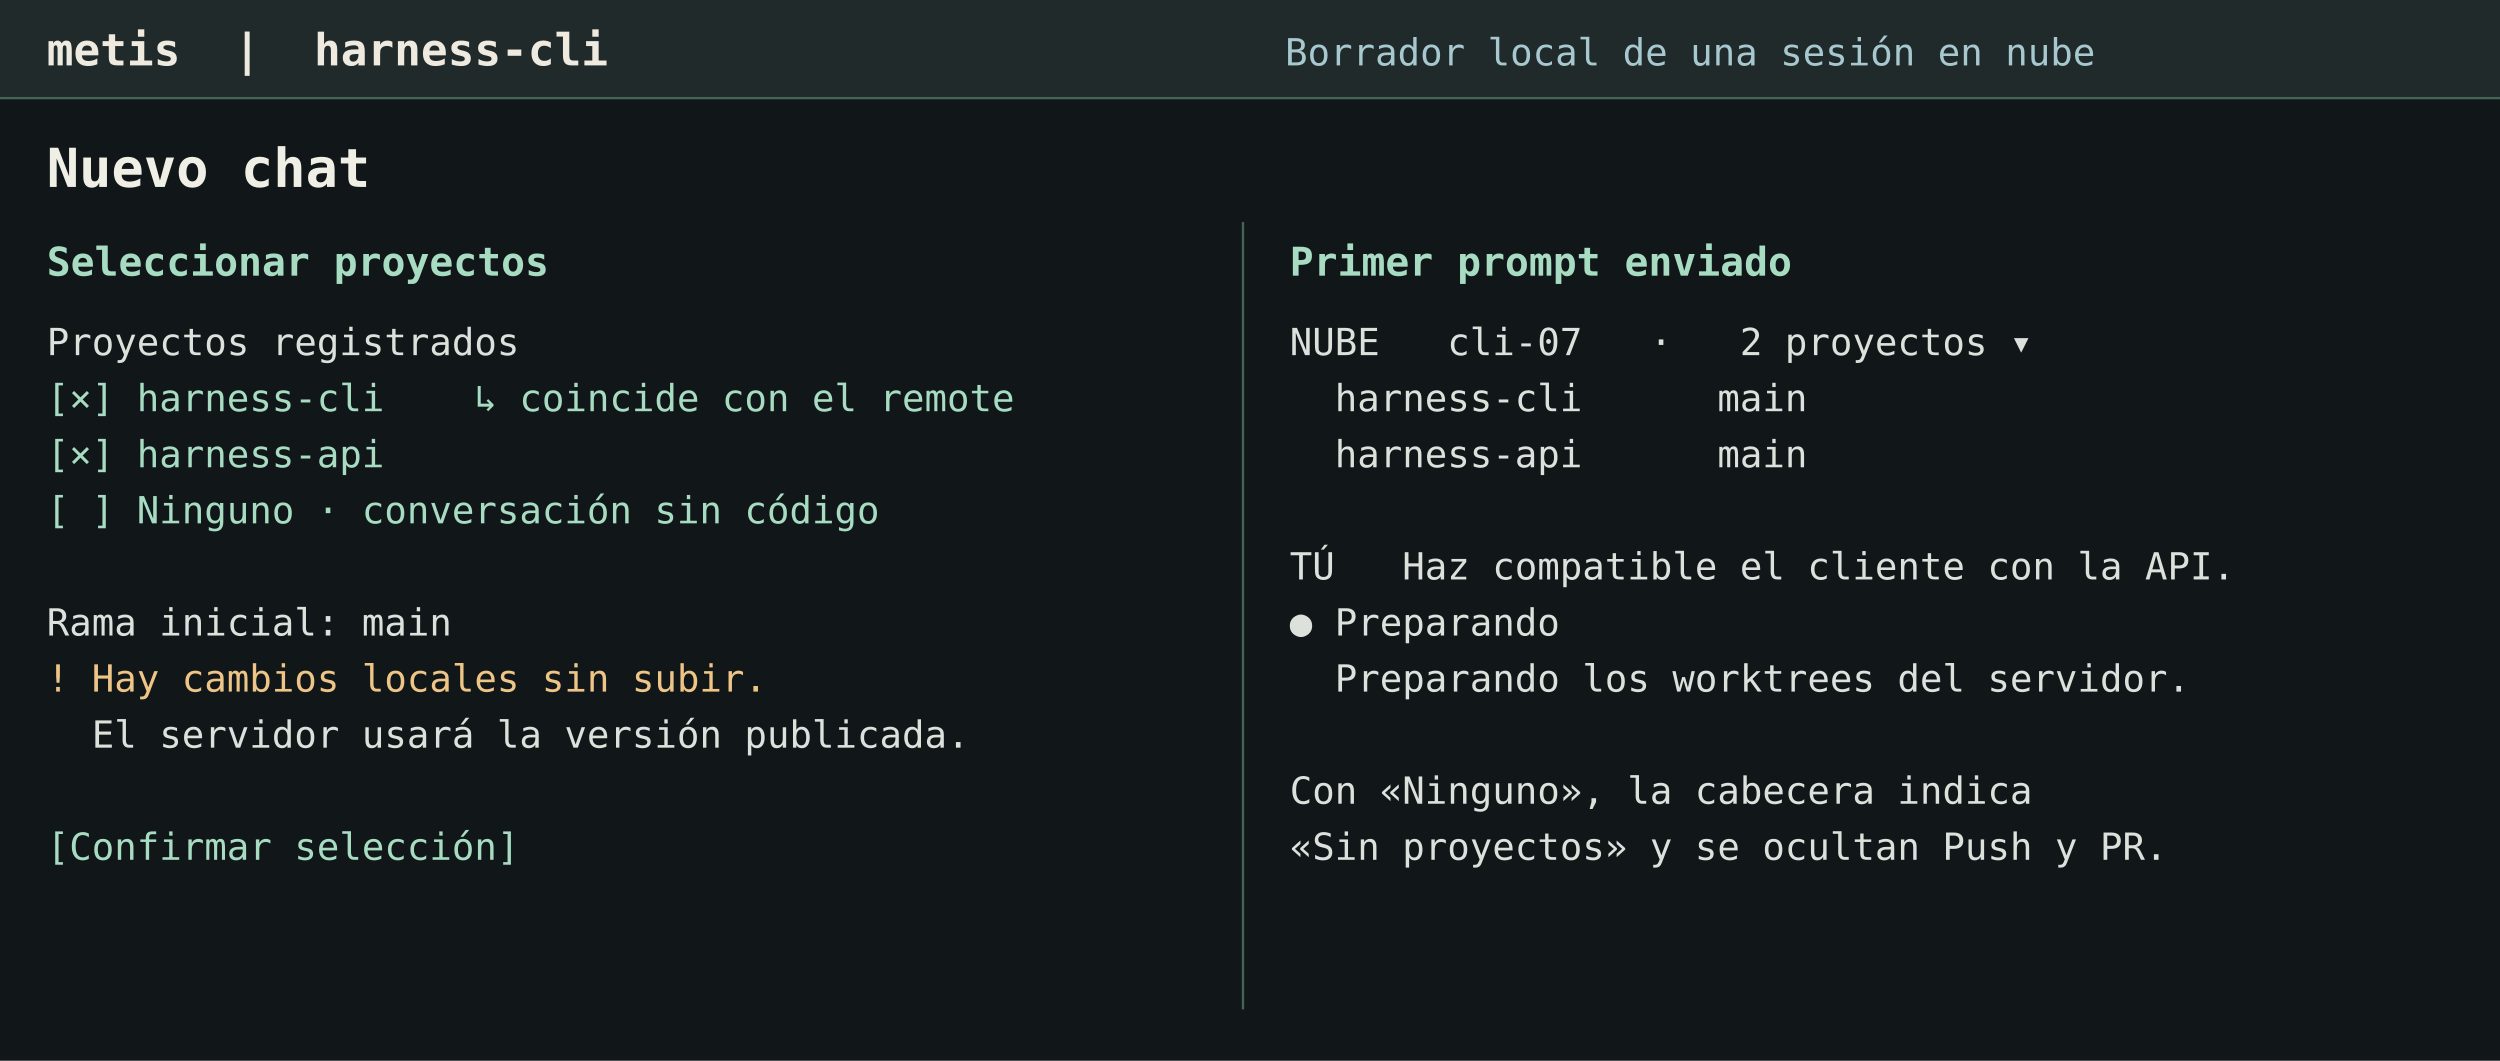
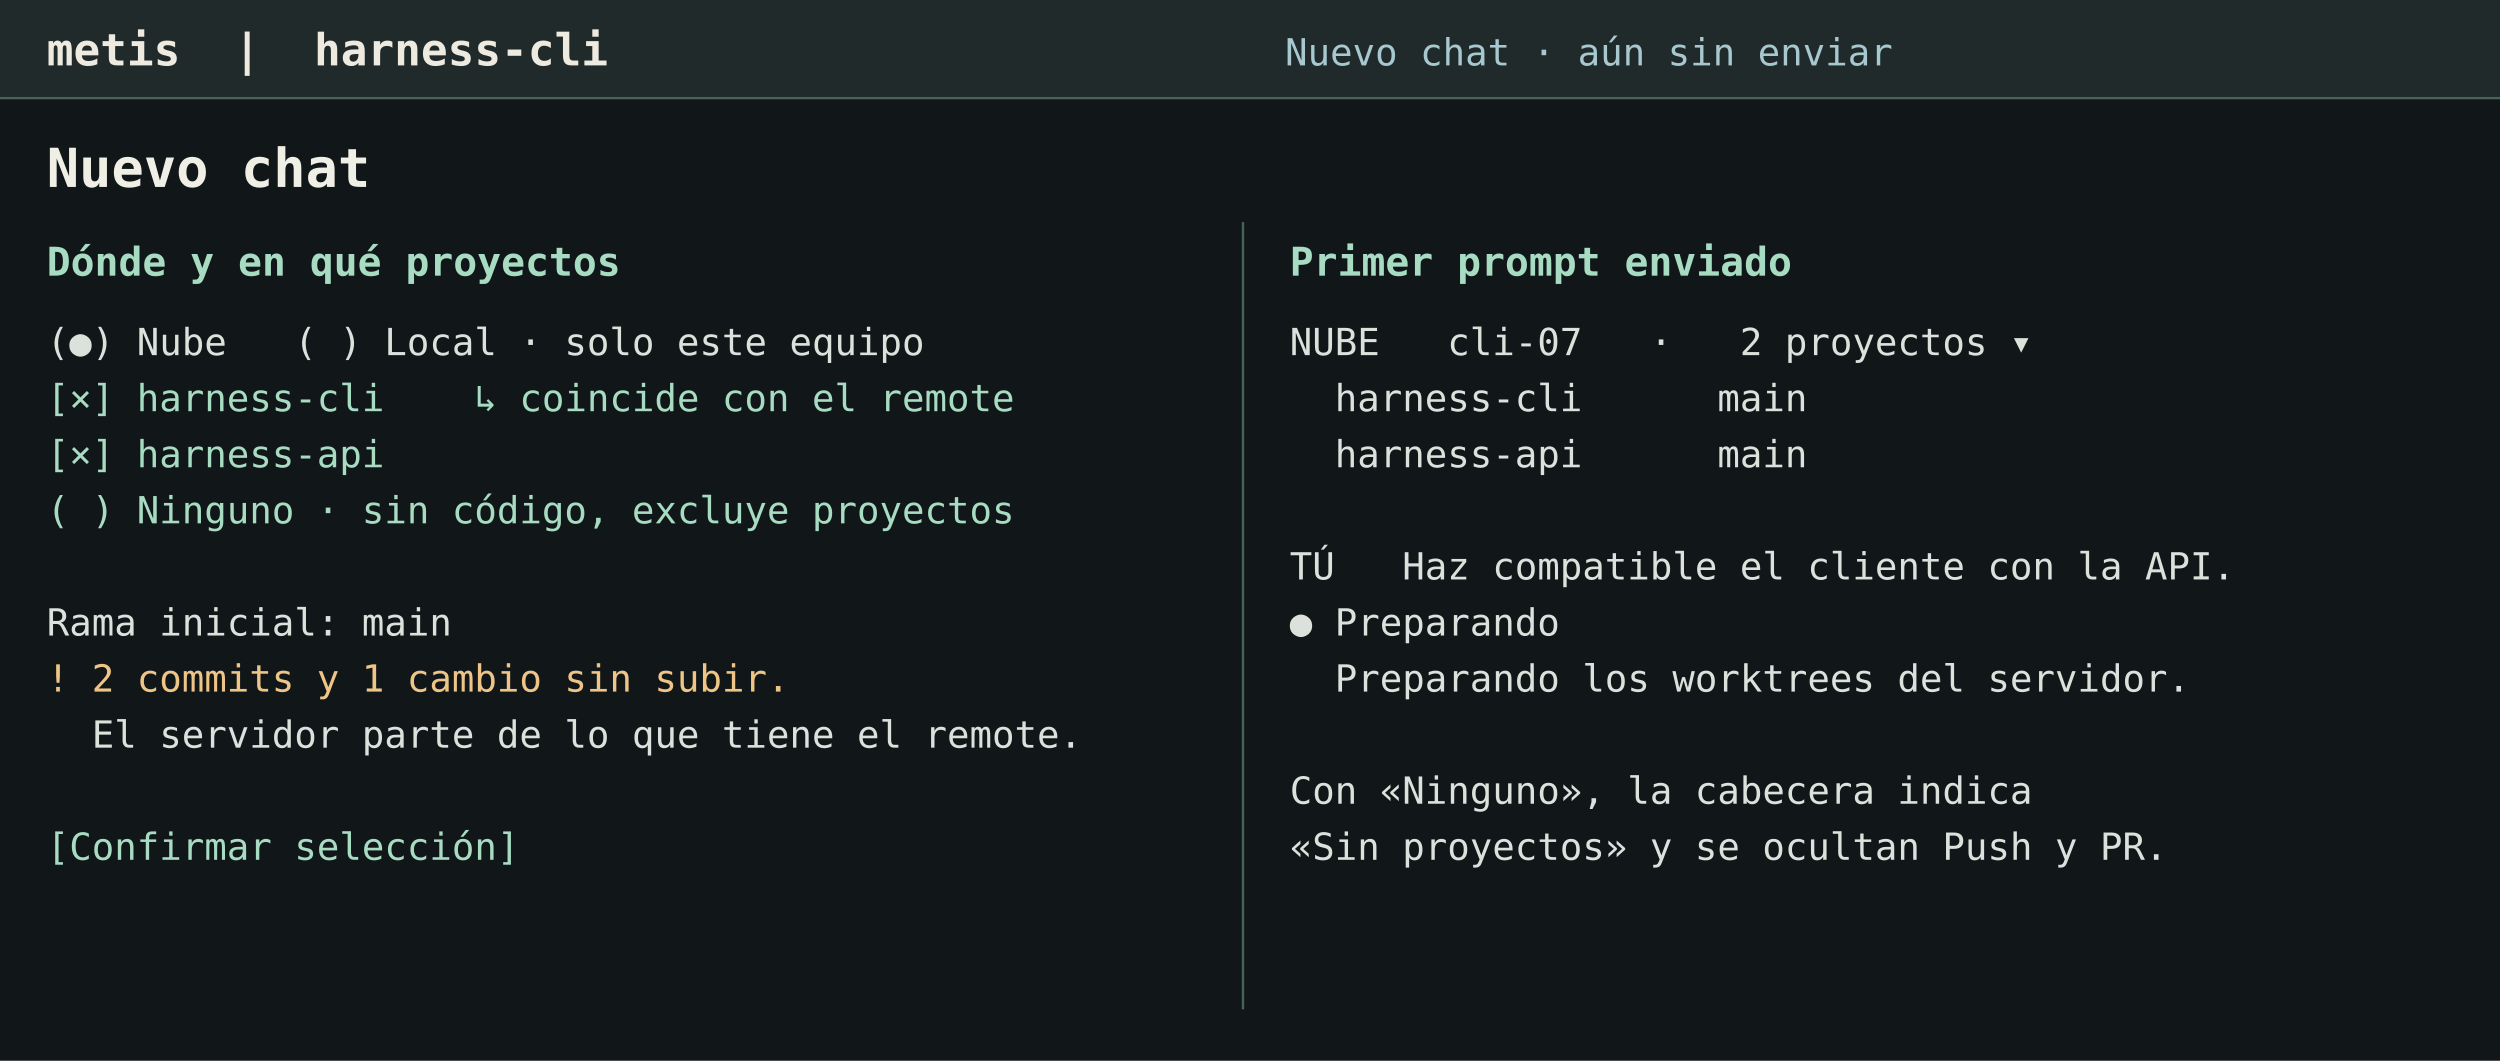
<svg xmlns="http://www.w3.org/2000/svg" width="1070" height="454" viewBox="0 0 1070 454" role="img">
  <rect width="1070" height="454" fill="#111719" />
  <rect width="1070" height="42" fill="#202a2b" />
  <text x="20" y="28" fill="#efeadf" font-family="ui-monospace,Consolas,monospace" font-size="19" font-weight="bold" xml:space="preserve">metis  |  harness-cli</text>
-   <text x="550" y="28" fill="#a7c8cf" font-family="ui-monospace,Consolas,monospace" font-size="16" font-weight="normal" xml:space="preserve">Borrador local de una sesión en nube</text>
+   <text x="550" y="28" fill="#a7c8cf" font-family="ui-monospace,Consolas,monospace" font-size="16" font-weight="normal" xml:space="preserve">Nuevo chat · aún sin enviar</text>
  <path d="M0 42h1070 M532 95v337" stroke="#446454" />
  <text x="20" y="80" fill="#f0efe6" font-family="ui-monospace,Consolas,monospace" font-size="23" font-weight="bold" xml:space="preserve">Nuevo chat</text>
-   <text x="20" y="118" fill="#a7dcc3" font-family="ui-monospace,Consolas,monospace" font-size="17" font-weight="bold" xml:space="preserve">Seleccionar proyectos</text>
-   <text x="20" y="152" fill="#dce1dc" font-family="ui-monospace,Consolas,monospace" font-size="16" font-weight="normal" xml:space="preserve">Proyectos registrados</text>
+   <text x="20" y="118" fill="#a7dcc3" font-family="ui-monospace,Consolas,monospace" font-size="17" font-weight="bold" xml:space="preserve">Dónde y en qué proyectos</text>
+   <text x="20" y="152" fill="#dce1dc" font-family="ui-monospace,Consolas,monospace" font-size="16" font-weight="normal" xml:space="preserve">(●) Nube   ( ) Local · solo este equipo</text>
  <text x="20" y="176" fill="#a7dcc3" font-family="ui-monospace,Consolas,monospace" font-size="16" font-weight="normal" xml:space="preserve">[×] harness-cli    ↳ coincide con el remote</text>
  <text x="20" y="200" fill="#a7dcc3" font-family="ui-monospace,Consolas,monospace" font-size="16" font-weight="normal" xml:space="preserve">[×] harness-api</text>
-   <text x="20" y="224" fill="#a7dcc3" font-family="ui-monospace,Consolas,monospace" font-size="16" font-weight="normal" xml:space="preserve">[ ] Ninguno · conversación sin código</text>
+   <text x="20" y="224" fill="#a7dcc3" font-family="ui-monospace,Consolas,monospace" font-size="16" font-weight="normal" xml:space="preserve">( ) Ninguno · sin código, excluye proyectos</text>
  <text x="20" y="248" fill="#dce1dc" font-family="ui-monospace,Consolas,monospace" font-size="16" font-weight="normal" xml:space="preserve" />
  <text x="20" y="272" fill="#dce1dc" font-family="ui-monospace,Consolas,monospace" font-size="16" font-weight="normal" xml:space="preserve">Rama inicial: main</text>
-   <text x="20" y="296" fill="#efc587" font-family="ui-monospace,Consolas,monospace" font-size="16" font-weight="normal" xml:space="preserve">! Hay cambios locales sin subir.</text>
-   <text x="20" y="320" fill="#dce1dc" font-family="ui-monospace,Consolas,monospace" font-size="16" font-weight="normal" xml:space="preserve">  El servidor usará la versión publicada.</text>
+   <text x="20" y="296" fill="#efc587" font-family="ui-monospace,Consolas,monospace" font-size="16" font-weight="normal" xml:space="preserve">! 2 commits y 1 cambio sin subir.</text>
+   <text x="20" y="320" fill="#dce1dc" font-family="ui-monospace,Consolas,monospace" font-size="16" font-weight="normal" xml:space="preserve">  El servidor parte de lo que tiene el remote.</text>
  <text x="20" y="344" fill="#dce1dc" font-family="ui-monospace,Consolas,monospace" font-size="16" font-weight="normal" xml:space="preserve" />
  <text x="20" y="368" fill="#a7dcc3" font-family="ui-monospace,Consolas,monospace" font-size="16" font-weight="normal" xml:space="preserve">[Confirmar selección]</text>
  <text x="552" y="118" fill="#a7dcc3" font-family="ui-monospace,Consolas,monospace" font-size="17" font-weight="bold" xml:space="preserve">Primer prompt enviado</text>
  <text x="552" y="152" fill="#dce1dc" font-family="ui-monospace,Consolas,monospace" font-size="16" font-weight="normal" xml:space="preserve">NUBE   cli-07   ·   2 proyectos ▾</text>
  <text x="552" y="176" fill="#dce1dc" font-family="ui-monospace,Consolas,monospace" font-size="16" font-weight="normal" xml:space="preserve">  harness-cli      main</text>
  <text x="552" y="200" fill="#dce1dc" font-family="ui-monospace,Consolas,monospace" font-size="16" font-weight="normal" xml:space="preserve">  harness-api      main</text>
  <text x="552" y="224" fill="#dce1dc" font-family="ui-monospace,Consolas,monospace" font-size="16" font-weight="normal" xml:space="preserve" />
  <text x="552" y="248" fill="#dce1dc" font-family="ui-monospace,Consolas,monospace" font-size="16" font-weight="normal" xml:space="preserve">TÚ   Haz compatible el cliente con la API.</text>
  <text x="552" y="272" fill="#dce1dc" font-family="ui-monospace,Consolas,monospace" font-size="16" font-weight="normal" xml:space="preserve">● Preparando</text>
  <text x="552" y="296" fill="#dce1dc" font-family="ui-monospace,Consolas,monospace" font-size="16" font-weight="normal" xml:space="preserve">  Preparando los worktrees del servidor.</text>
  <text x="552" y="320" fill="#dce1dc" font-family="ui-monospace,Consolas,monospace" font-size="16" font-weight="normal" xml:space="preserve" />
  <text x="552" y="344" fill="#dce1dc" font-family="ui-monospace,Consolas,monospace" font-size="16" font-weight="normal" xml:space="preserve">Con «Ninguno», la cabecera indica</text>
  <text x="552" y="368" fill="#dce1dc" font-family="ui-monospace,Consolas,monospace" font-size="16" font-weight="normal" xml:space="preserve">«Sin proyectos» y se ocultan Push y PR.</text>
</svg>
